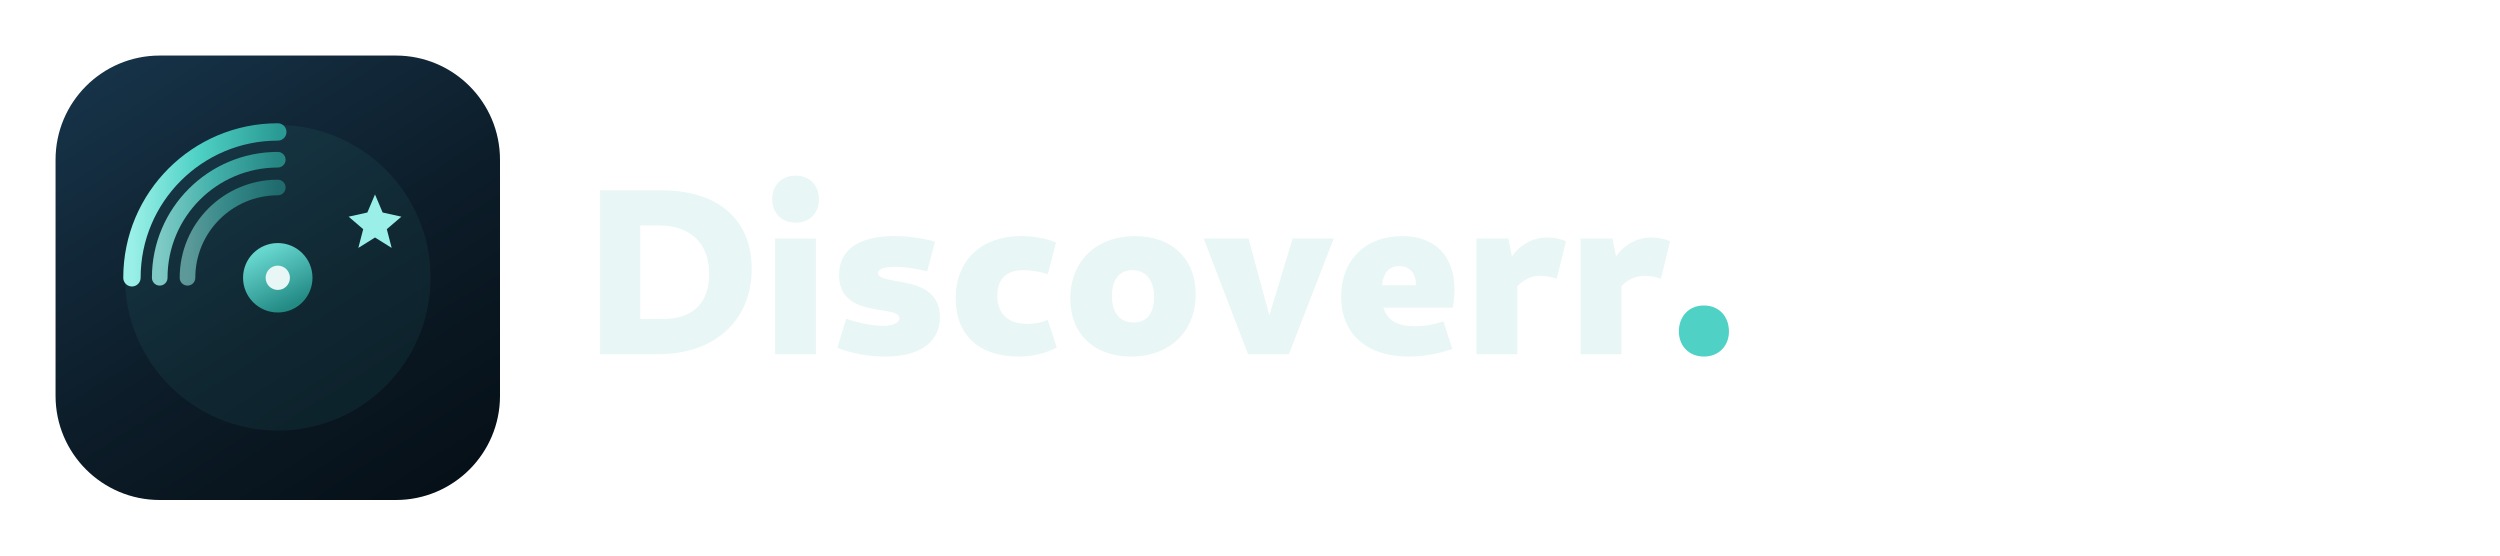
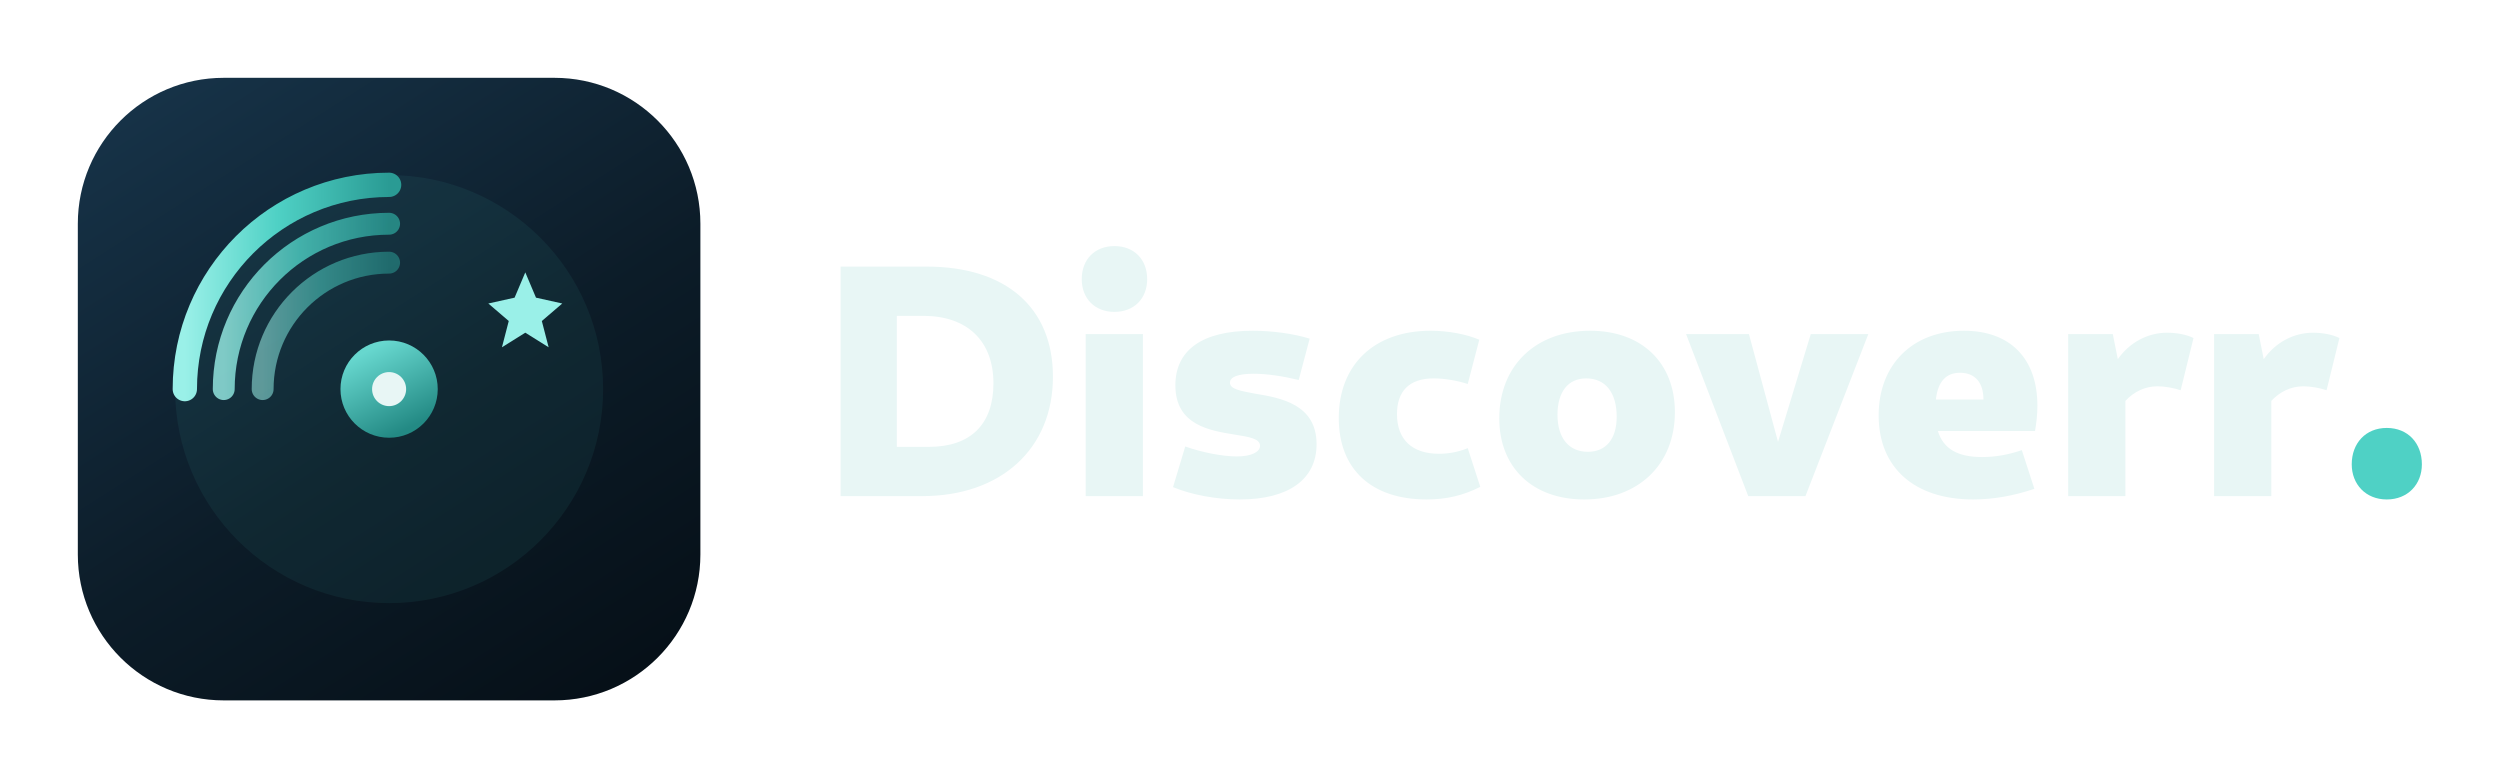
- <svg xmlns="http://www.w3.org/2000/svg" width="720" height="160" viewBox="0 0 720 160" role="img" aria-label="Discoverr.">
+ <svg xmlns="http://www.w3.org/2000/svg" width="514" height="160" viewBox="0 0 514 160" role="img" aria-label="Discoverr.">
  <defs>
    <linearGradient id="bg" x1="18%" y1="0%" x2="82%" y2="100%">
      <stop offset="0%" stop-color="#163247" />
      <stop offset="55%" stop-color="#0C1C28" />
      <stop offset="100%" stop-color="#061018" />
    </linearGradient>
    <linearGradient id="beam" x1="0%" y1="50%" x2="100%" y2="50%">
      <stop offset="0%" stop-color="#9AF0E8" />
      <stop offset="45%" stop-color="#4FD1C5" />
      <stop offset="100%" stop-color="#2A9B94" />
    </linearGradient>
    <linearGradient id="facet" x1="30%" y1="10%" x2="70%" y2="90%">
      <stop offset="0%" stop-color="#6BE0D6" stop-opacity="0.95" />
      <stop offset="100%" stop-color="#248F88" stop-opacity="0.95" />
    </linearGradient>
  </defs>
  <g transform="translate(16,16)">
    <rect width="128" height="128" rx="30" fill="url(#bg)" />
    <circle cx="64" cy="64" r="44" fill="#4FD1C5" opacity="0.07" />
    <path fill="none" stroke="url(#beam)" stroke-width="4.5" stroke-linecap="round" opacity="0.55" d="M38 64a26 26 0 0 1 26-26" />
    <path fill="none" stroke="url(#beam)" stroke-width="4.5" stroke-linecap="round" opacity="0.8" d="M30 64a34 34 0 0 1 34-34" />
    <path fill="none" stroke="url(#beam)" stroke-width="5" stroke-linecap="round" d="M22 64a42 42 0 0 1 42-42" />
    <circle cx="64" cy="64" r="10" fill="url(#facet)" />
    <circle cx="64" cy="64" r="3.5" fill="#E8F6F5" />
    <path fill="#9AF0E8" d="M92 40l2.2 5.2 5.4 1.2-4.2 3.6 1.4 5.4L92 52.4l-4.8 3 1.4-5.4-4.2-3.6 5.4-1.2z" />
  </g>
  <path fill-rule="nonzero" fill="#E8F6F5" d="M 172.828 102 L 189.625 102 C 205.812 102 216.484 92.281 216.484 77.453 C 216.484 63.234 206.828 54.812 190.516 54.812 L 172.828 54.812 Z M 184.391 91.875 L 184.391 64.938 L 189.828 64.938 C 198.875 64.938 204.25 70.109 204.25 78.812 C 204.25 87.25 199.547 91.875 190.984 91.875 Z M 223.219 102 L 234.984 102 L 234.984 68.688 L 223.219 68.688 Z M 229.125 64.125 C 233.141 64.125 235.859 61.406 235.859 57.391 C 235.859 53.312 233.141 50.594 229.125 50.594 C 225.125 50.594 222.406 53.312 222.406 57.391 C 222.406 61.406 225.125 64.125 229.125 64.125 Z M 254.906 102.688 C 264.969 102.688 270.688 98.531 270.688 91.328 C 270.688 83.094 263.281 81.797 257.969 80.922 C 255.109 80.375 252.875 80.031 252.875 78.672 C 252.875 77.516 254.5 76.844 257.766 76.844 C 260.422 76.844 263.688 77.312 267.016 78.125 L 269.266 69.625 C 266 68.609 261.578 68 257.562 68 C 247.234 68 241.656 71.938 241.656 79.219 C 241.656 87.453 248.797 88.531 253.891 89.359 C 256.812 89.828 259.062 90.172 259.062 91.656 C 259.062 92.953 257.219 93.844 254.297 93.844 C 251.375 93.844 247.156 93.031 243.688 91.797 L 241.172 100.156 C 244.984 101.734 250.078 102.688 254.906 102.688 Z M 293.328 102.688 C 297.406 102.688 300.875 101.859 304.344 100.094 L 301.766 92.141 C 299.797 92.953 297.75 93.297 295.844 93.297 C 290.344 93.297 287.219 90.375 287.219 85.141 C 287.219 80.438 289.734 77.797 294.766 77.797 C 297 77.797 299.719 78.266 301.766 78.953 L 304.141 69.844 C 301.422 68.688 297.688 68 294.141 68 C 282.594 68 275.25 74.938 275.25 85.953 C 275.25 96.484 281.969 102.688 293.328 102.688 Z M 325.719 102.688 C 336.875 102.688 344.359 95.469 344.359 84.734 C 344.359 74.594 337.547 68 326.938 68 C 315.719 68 308.25 75.203 308.25 86.016 C 308.25 96.078 315.047 102.688 325.719 102.688 Z M 326.469 92.891 C 322.531 92.891 320.219 90.031 320.219 85.266 C 320.219 80.578 322.391 77.797 326.125 77.797 C 330.078 77.797 332.391 80.719 332.391 85.688 C 332.391 90.234 330.203 92.891 326.469 92.891 Z M 359.438 102 L 371.203 102 L 384.125 68.688 L 372.297 68.688 L 365.562 90.844 L 359.578 68.688 L 346.656 68.688 Z M 405.688 102.688 C 409.766 102.688 414.062 101.938 418.266 100.5 L 415.688 92.547 C 412.906 93.5 410.25 93.969 407.531 93.969 C 402.562 93.969 399.578 92.344 398.422 88.609 L 418.406 88.609 C 418.688 86.906 418.891 85.203 418.891 83.438 C 418.891 73.719 413.312 68 403.781 68 C 393.25 68 386.25 74.938 386.25 85.406 C 386.25 96.156 393.594 102.688 405.688 102.688 Z M 398.016 82.141 C 398.422 78.469 400.109 76.641 402.969 76.641 C 406.031 76.641 407.797 78.609 407.797 82.141 Z M 425.219 102 L 436.984 102 L 436.984 82.422 C 438.75 80.516 441.062 79.422 443.578 79.422 C 445.078 79.422 446.969 79.766 448.344 80.234 L 450.984 69.5 C 449.625 68.812 447.594 68.406 445.547 68.406 C 441.609 68.406 437.859 70.375 435.422 73.844 L 434.391 68.688 L 425.219 68.688 Z M 455.219 102 L 466.984 102 L 466.984 82.422 C 468.75 80.516 471.062 79.422 473.578 79.422 C 475.078 79.422 476.969 79.766 478.344 80.234 L 480.984 69.5 C 479.625 68.812 477.594 68.406 475.547 68.406 C 471.609 68.406 467.859 70.375 465.422 73.844 L 464.391 68.688 L 455.219 68.688" />
  <path fill-rule="nonzero" fill="#4FD1C5" d="M 490.719 102.688 C 495.078 102.688 497.938 99.547 497.938 95.469 C 497.938 91.125 495.078 87.984 490.719 87.984 C 486.375 87.984 483.516 91.125 483.516 95.469 C 483.516 99.547 486.375 102.688 490.719 102.688" />
</svg>
